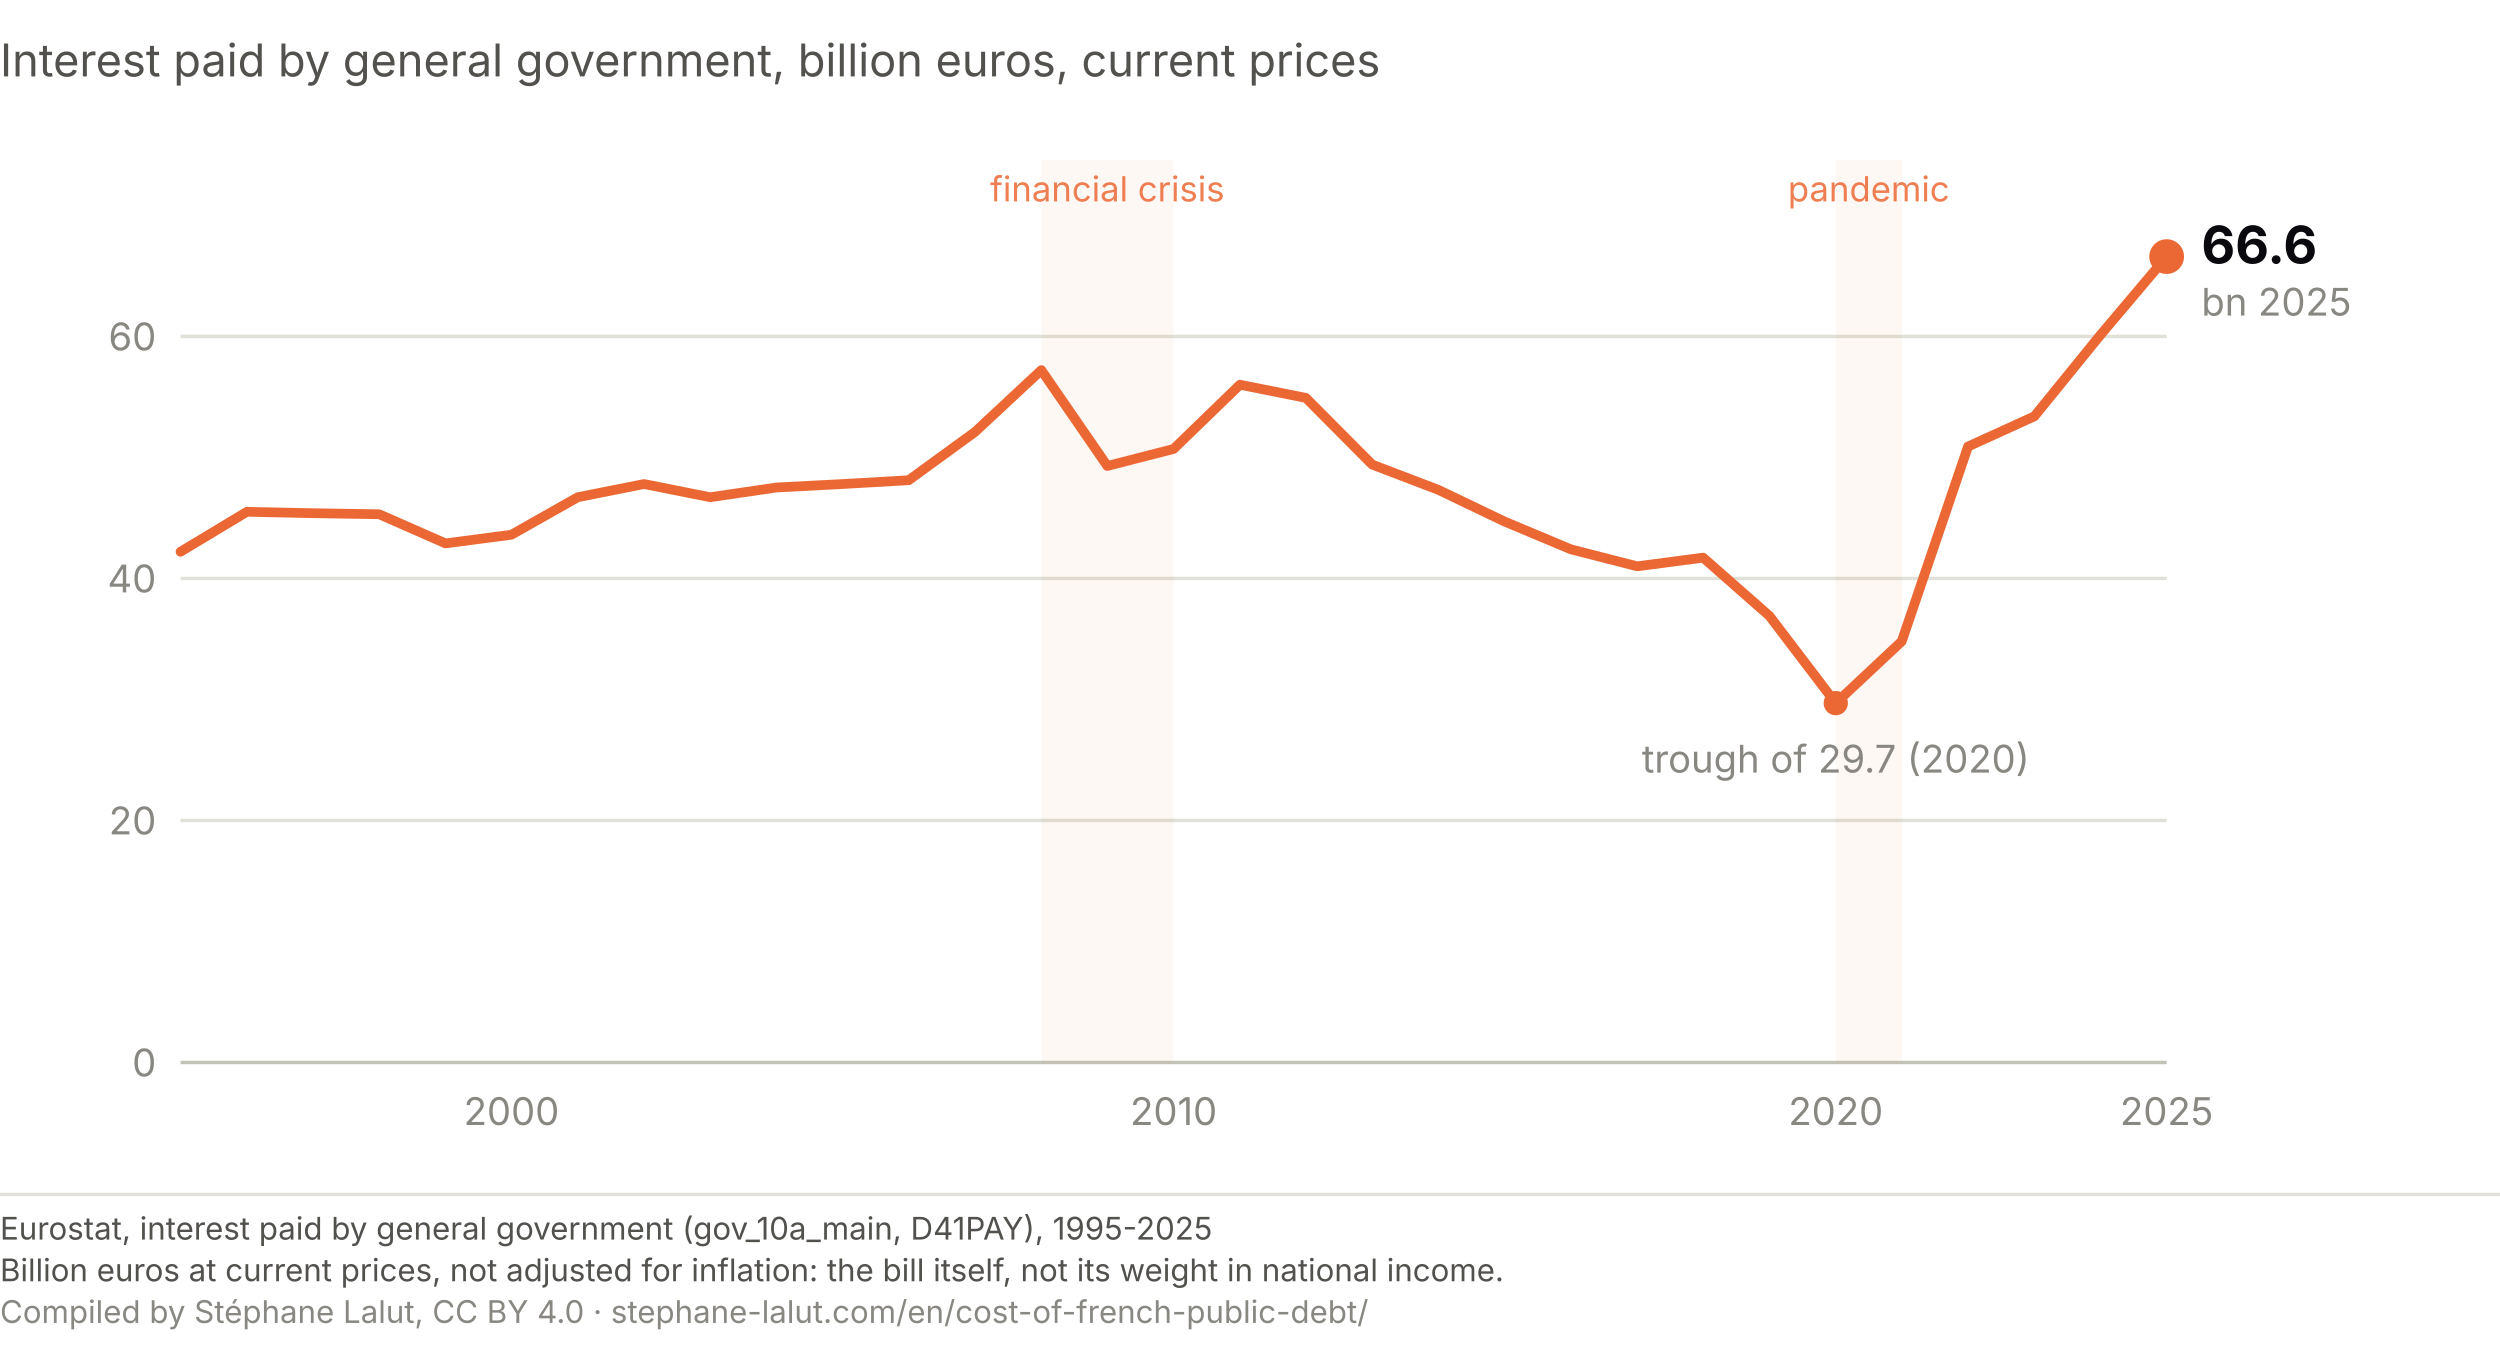
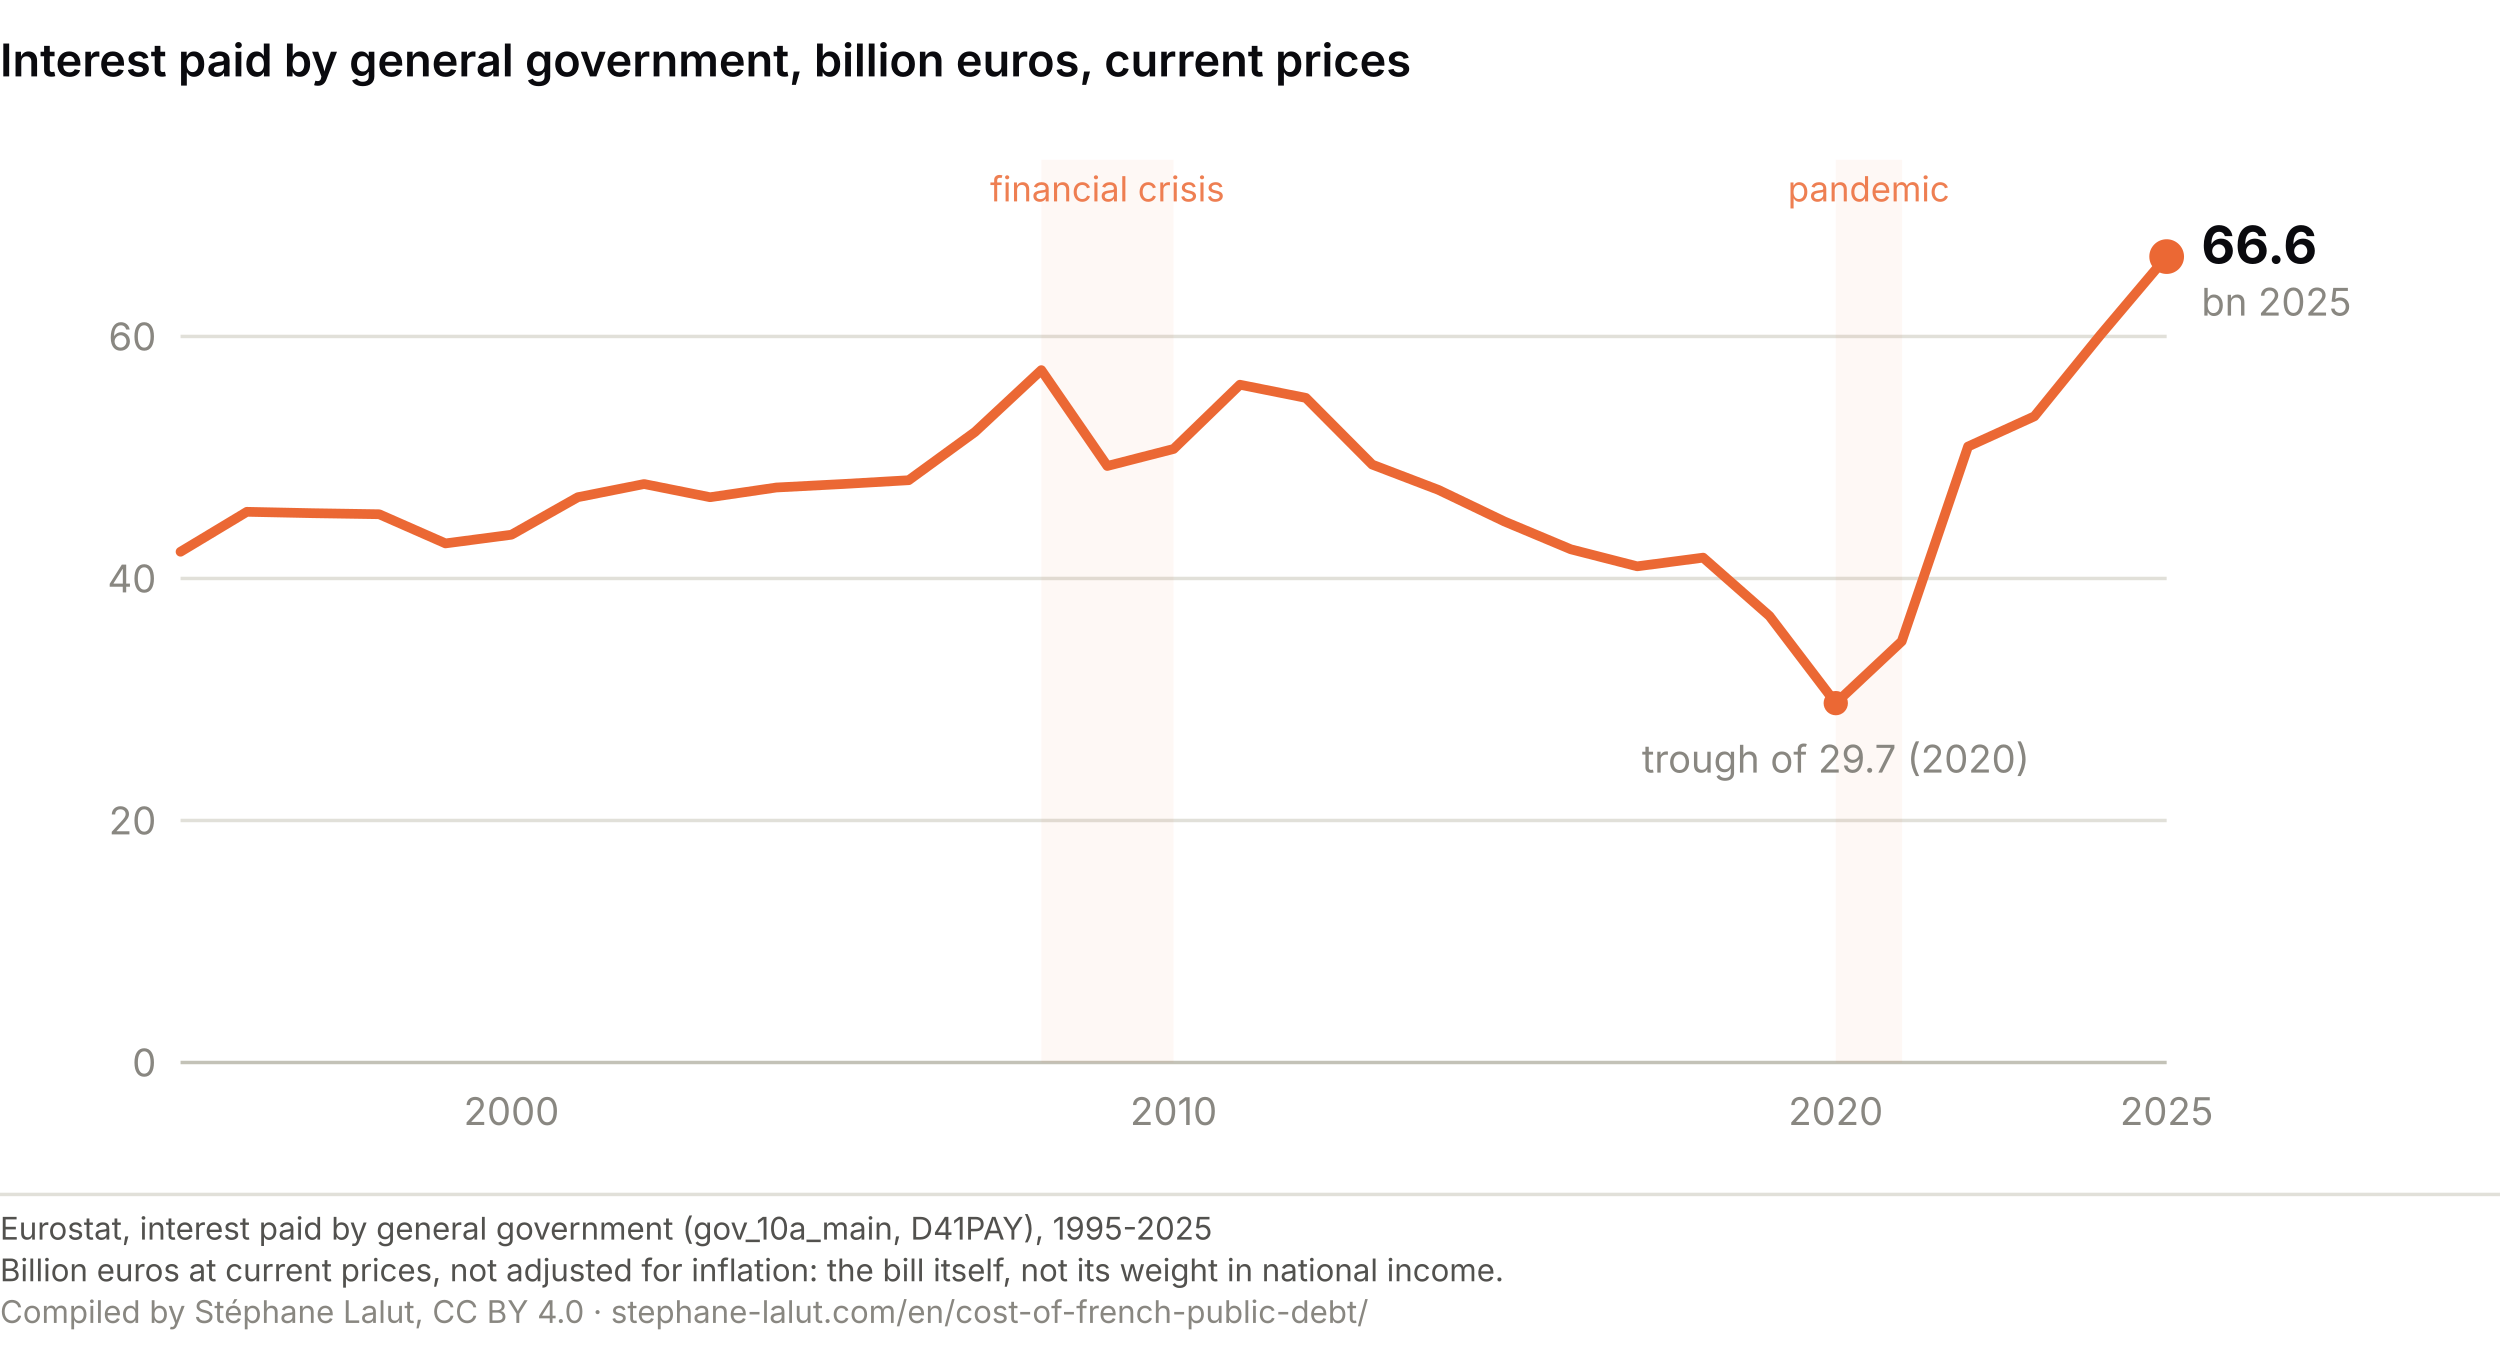
<svg xmlns="http://www.w3.org/2000/svg" viewBox="0 0 720 388" role="img" aria-labelledby="ch-t ch-d" font-family="system-ui, -apple-system, Segoe UI, sans-serif">
-   <text x="0" y="22" font-size="13" fill="#52514e">Interest paid by general government, billion euros, current prices</text>
+   <text x="0" y="22" font-size="13" font-weight="600" fill="#0A0A0E">Interest paid by general government, billion euros, current prices</text>
  <line x1="52.0" y1="306.0" x2="624.0" y2="306.0" stroke="#c3c2b7" stroke-width="1" />
  <text x="45.0" y="310.0" font-size="11" fill="#898781" text-anchor="end">0</text>
  <line x1="52.0" y1="236.3" x2="624.0" y2="236.3" stroke="#e1e0d9" stroke-width="1" />
  <text x="45.0" y="240.3" font-size="11" fill="#898781" text-anchor="end">20</text>
  <line x1="52.0" y1="166.6" x2="624.0" y2="166.6" stroke="#e1e0d9" stroke-width="1" />
  <text x="45.0" y="170.6" font-size="11" fill="#898781" text-anchor="end">40</text>
  <line x1="52.0" y1="96.9" x2="624.0" y2="96.9" stroke="#e1e0d9" stroke-width="1" />
  <text x="45.0" y="100.9" font-size="11" fill="#898781" text-anchor="end">60</text>
  <text x="147.3" y="324.0" font-size="11" fill="#898781" text-anchor="middle">2000</text>
  <text x="338.0" y="324.0" font-size="11" fill="#898781" text-anchor="middle">2010</text>
  <text x="528.7" y="324.0" font-size="11" fill="#898781" text-anchor="middle">2020</text>
  <text x="624.0" y="324.0" font-size="11" fill="#898781" text-anchor="middle">2025</text>
  <rect x="299.9" y="46.0" width="38.1" height="260.0" fill="#eb6834" opacity="0.05" />
  <text x="318.9" y="58.0" font-size="10" fill="#eb6834" text-anchor="middle" opacity="0.85">financial crisis</text>
  <rect x="528.7" y="46.0" width="19.1" height="260.0" fill="#eb6834" opacity="0.05" />
  <text x="538.2" y="58.0" font-size="10" fill="#eb6834" text-anchor="middle" opacity="0.85">pandemic</text>
  <path d="M52.0,158.9 L71.1,147.4 L90.1,147.8 L109.2,148.1 L128.3,156.5 L147.3,154.0 L166.4,143.2 L185.5,139.4 L204.5,143.2 L223.6,140.4 L242.7,139.4 L261.7,138.3 L280.8,124.4 L299.9,106.6 L318.9,134.2 L338.0,129.3 L357.1,110.8 L376.1,114.6 L395.2,133.8 L414.3,141.1 L433.3,150.2 L452.4,158.2 L471.5,163.1 L490.5,160.6 L509.6,177.4 L528.7,202.5 L547.7,184.7 L566.8,128.6 L585.9,119.9 L604.9,96.5 L624.0,73.9" fill="none" stroke="#eb6834" stroke-width="2.8" stroke-linecap="round" stroke-linejoin="round" />
  <circle cx="528.7" cy="202.5" r="3.5" fill="#eb6834" />
  <text x="528.7" y="222.5" font-size="11" fill="#898781" text-anchor="middle">trough of 29.7 (2020)</text>
  <circle cx="624.0" cy="73.9" r="5" fill="#eb6834" />
  <text x="634.0" y="75.9" font-size="15" font-weight="700" fill="#0A0A0E">66.6</text>
  <text x="634.0" y="90.9" font-size="11" fill="#898781">bn 2025</text>
  <line x1="0" y1="344.0" x2="720" y2="344.0" stroke="#e1e0d9" stroke-width="1" />
  <text x="0" y="357.0" font-family="system-ui, -apple-system, Segoe UI, sans-serif" font-size="9" fill="#52514e">Eurostat, interest paid by general government (gov_10a_main, D41PAY), 1995-2025</text>
  <text x="0" y="369.0" font-family="system-ui, -apple-system, Segoe UI, sans-serif" font-size="9" fill="#52514e">Billion euros at current prices, not adjusted for inflation: the bill itself, not its weight in national income.</text>
  <text x="0" y="381.0" font-family="system-ui, -apple-system, Segoe UI, sans-serif" font-size="9" fill="#898781">Compiled by Stéphane Lalut, CC BY 4.0 · stephane-lalut.com/en/cost-of-french-public-debt/</text>
</svg>
